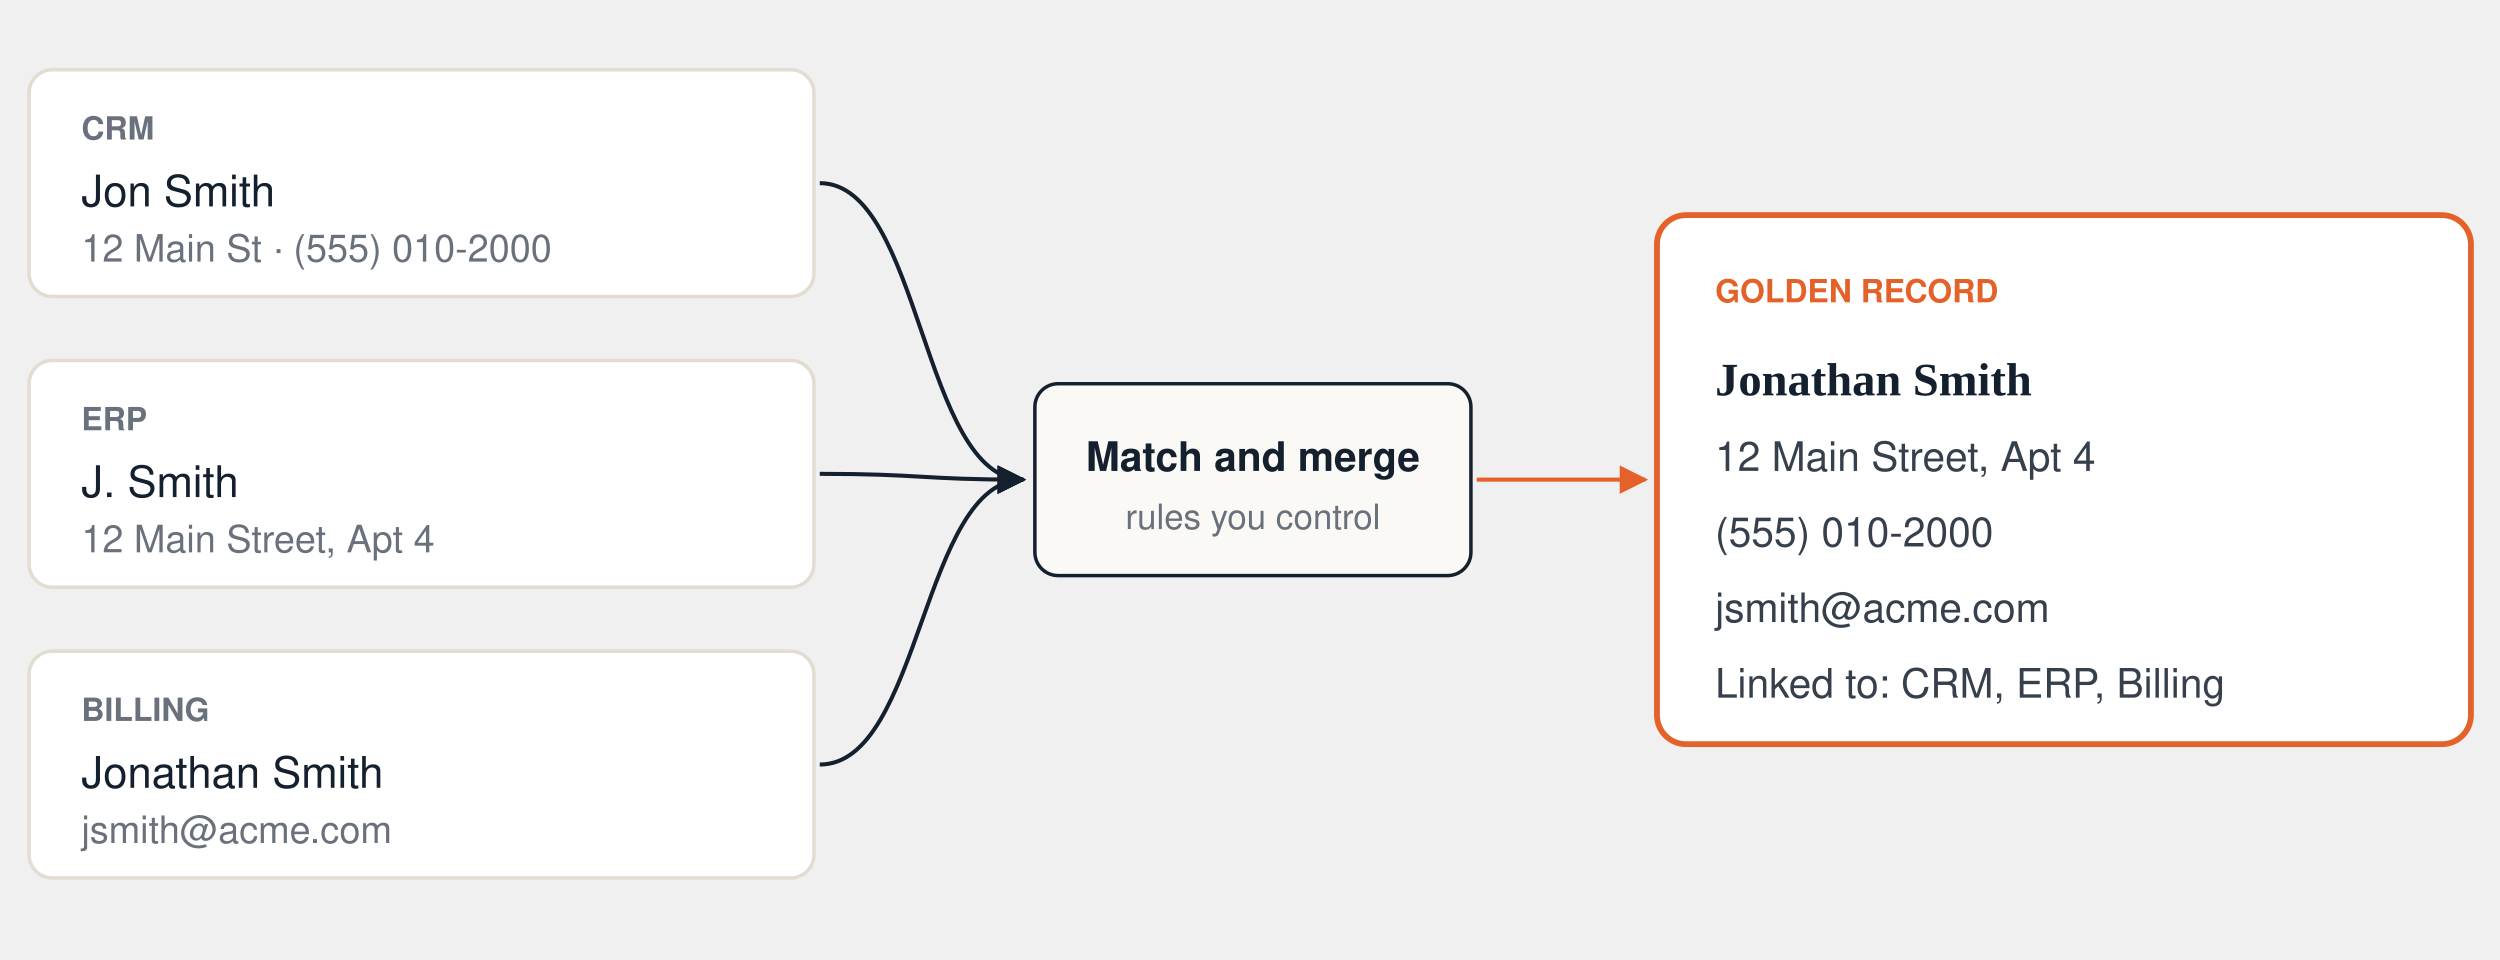
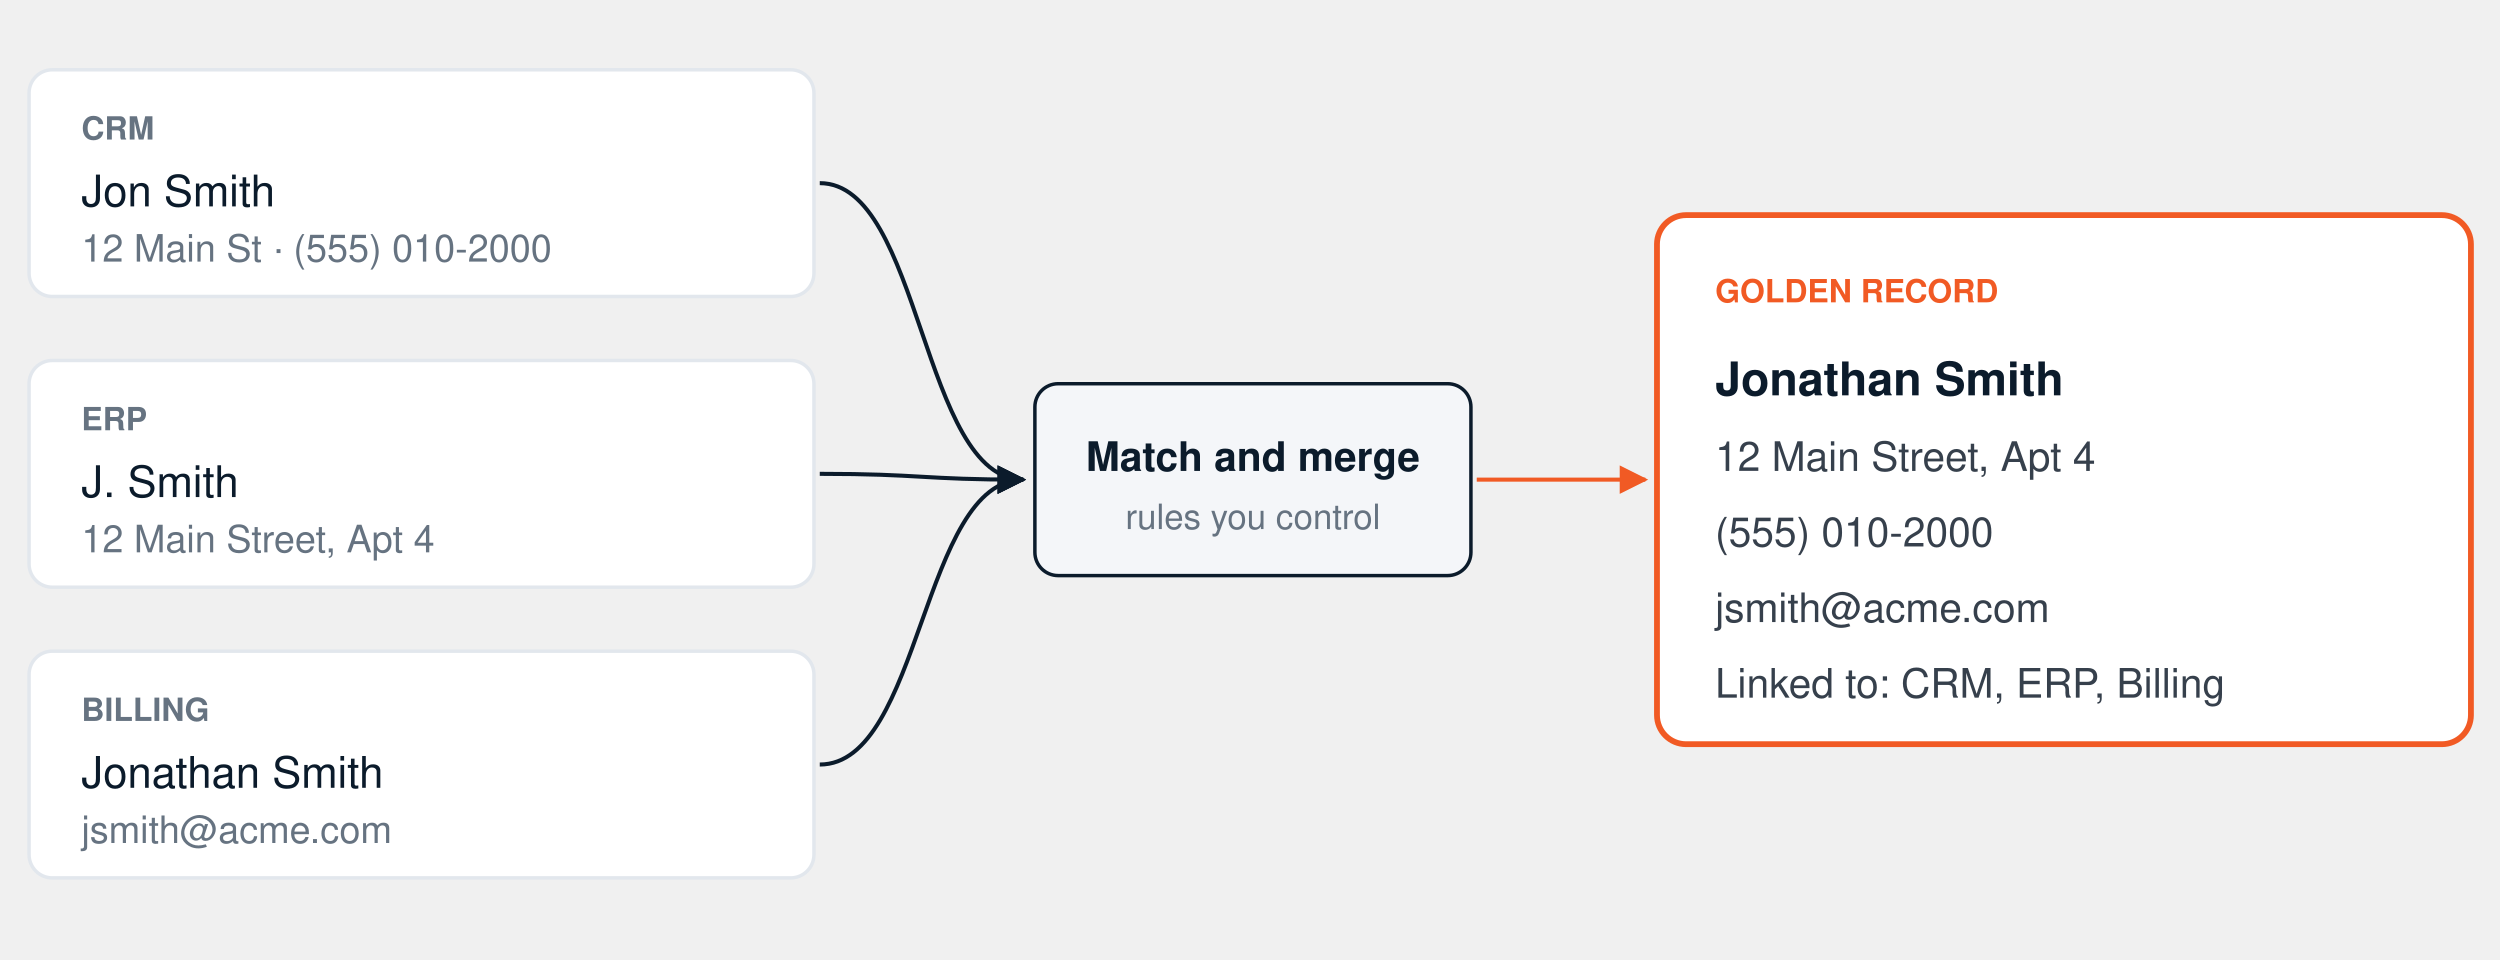
<svg xmlns="http://www.w3.org/2000/svg" viewBox="0 0 860 330" role="img" aria-label="Three records for the same customer from CRM, ERP and billing are matched and merged into one golden record">
  <defs>
    <marker id="a" viewBox="0 0 10 10" refX="9" refY="5" markerWidth="7" markerHeight="7" orient="auto">
-       <path d="M0,0 L10,5 L0,10 z" fill="#14202E" />
+       <path d="M0,0 L10,5 L0,10 z" fill="#0B1B2B" />
    </marker>
    <marker id="o" viewBox="0 0 10 10" refX="9" refY="5" markerWidth="7" markerHeight="7" orient="auto">
-       <path d="M0,0 L10,5 L0,10 z" fill="#E4622A" />
+       <path d="M0,0 L10,5 L0,10 z" fill="#F15A24" />
    </marker>
  </defs>
-   <rect x="10" y="24" width="270" height="78" rx="8" fill="#fff" stroke="#E2DCD1" stroke-width="1.2" />
-   <text x="28" y="48" font-family="IBM Plex Sans, -apple-system, Segoe UI, Helvetica, Arial, sans-serif" font-size="11" font-weight="600" fill="#69717C" text-anchor="start">CRM</text>
-   <text x="28" y="71" font-family="IBM Plex Sans, -apple-system, Segoe UI, Helvetica, Arial, sans-serif" font-size="15" font-weight="500" fill="#14202E" text-anchor="start">Jon Smith</text>
-   <text x="28" y="90" font-family="IBM Plex Sans, -apple-system, Segoe UI, Helvetica, Arial, sans-serif" font-size="13" font-weight="400" fill="#69717C" text-anchor="start">12 Main St · (555) 010-2000</text>
-   <path d="M282,63 C317.0,63 317.0,165 352,165" fill="none" stroke="#14202E" stroke-width="1.4" marker-end="url(#a)" />
-   <rect x="10" y="124" width="270" height="78" rx="8" fill="#fff" stroke="#E2DCD1" stroke-width="1.2" />
-   <text x="28" y="148" font-family="IBM Plex Sans, -apple-system, Segoe UI, Helvetica, Arial, sans-serif" font-size="11" font-weight="600" fill="#69717C" text-anchor="start">ERP</text>
-   <text x="28" y="171" font-family="IBM Plex Sans, -apple-system, Segoe UI, Helvetica, Arial, sans-serif" font-size="15" font-weight="500" fill="#14202E" text-anchor="start">J. Smith</text>
-   <text x="28" y="190" font-family="IBM Plex Sans, -apple-system, Segoe UI, Helvetica, Arial, sans-serif" font-size="13" font-weight="400" fill="#69717C" text-anchor="start">12 Main Street, Apt 4</text>
-   <path d="M282,163 C317.0,163 317.0,165 352,165" fill="none" stroke="#14202E" stroke-width="1.4" marker-end="url(#a)" />
-   <rect x="10" y="224" width="270" height="78" rx="8" fill="#fff" stroke="#E2DCD1" stroke-width="1.2" />
-   <text x="28" y="248" font-family="IBM Plex Sans, -apple-system, Segoe UI, Helvetica, Arial, sans-serif" font-size="11" font-weight="600" fill="#69717C" text-anchor="start">BILLING</text>
-   <text x="28" y="271" font-family="IBM Plex Sans, -apple-system, Segoe UI, Helvetica, Arial, sans-serif" font-size="15" font-weight="500" fill="#14202E" text-anchor="start">Jonathan Smith</text>
-   <text x="28" y="290" font-family="IBM Plex Sans, -apple-system, Segoe UI, Helvetica, Arial, sans-serif" font-size="13" font-weight="400" fill="#69717C" text-anchor="start">jsmith@acme.com</text>
-   <path d="M282,263 C317.0,263 317.0,165 352,165" fill="none" stroke="#14202E" stroke-width="1.4" marker-end="url(#a)" />
-   <rect x="356" y="132" width="150" height="66" rx="8" fill="#FBF9F5" stroke="#14202E" stroke-width="1.2" />
-   <text x="431" y="162" font-family="IBM Plex Sans, -apple-system, Segoe UI, Helvetica, Arial, sans-serif" font-size="14" font-weight="600" fill="#14202E" text-anchor="middle">Match and merge</text>
-   <text x="431" y="182" font-family="IBM Plex Sans, -apple-system, Segoe UI, Helvetica, Arial, sans-serif" font-size="12" font-weight="400" fill="#69717C" text-anchor="middle">rules you control</text>
-   <path d="M508,165 C537.0,165 537.0,165 566,165" fill="none" stroke="#E4622A" stroke-width="1.4" marker-end="url(#o)" />
-   <rect x="570" y="74" width="280" height="182" rx="10" fill="#fff" stroke="#E4622A" stroke-width="2" />
-   <text x="590" y="104" font-family="IBM Plex Sans, -apple-system, Segoe UI, Helvetica, Arial, sans-serif" font-size="11" font-weight="700" fill="#E4622A" text-anchor="start">GOLDEN RECORD</text>
-   <text x="590" y="136" font-family="Source Serif 4, Georgia, serif" font-size="16" font-weight="600" fill="#14202E" text-anchor="start">Jonathan Smith</text>
-   <text x="590" y="162" font-family="IBM Plex Sans, -apple-system, Segoe UI, Helvetica, Arial, sans-serif" font-size="14" font-weight="400" fill="#36404c" text-anchor="start">12 Main Street, Apt 4</text>
-   <text x="590" y="188" font-family="IBM Plex Sans, -apple-system, Segoe UI, Helvetica, Arial, sans-serif" font-size="14" font-weight="400" fill="#36404c" text-anchor="start">(555) 010-2000</text>
-   <text x="590" y="214" font-family="IBM Plex Sans, -apple-system, Segoe UI, Helvetica, Arial, sans-serif" font-size="14" font-weight="400" fill="#36404c" text-anchor="start">jsmith@acme.com</text>
-   <text x="590" y="240" font-family="IBM Plex Sans, -apple-system, Segoe UI, Helvetica, Arial, sans-serif" font-size="14" font-weight="400" fill="#36404c" text-anchor="start">Linked to: CRM, ERP, Billing</text>
+   <rect x="10" y="24" width="270" height="78" rx="8" fill="#fff" stroke="#E2E7ED" stroke-width="1.2" />
+   <text x="28" y="48" font-family="Plus Jakarta Sans, -apple-system, Segoe UI, Helvetica, Arial, sans-serif" font-size="11" font-weight="600" fill="#667381" text-anchor="start">CRM</text>
+   <text x="28" y="71" font-family="Plus Jakarta Sans, -apple-system, Segoe UI, Helvetica, Arial, sans-serif" font-size="15" font-weight="500" fill="#0B1B2B" text-anchor="start">Jon Smith</text>
+   <text x="28" y="90" font-family="Plus Jakarta Sans, -apple-system, Segoe UI, Helvetica, Arial, sans-serif" font-size="13" font-weight="400" fill="#667381" text-anchor="start">12 Main St · (555) 010-2000</text>
+   <path d="M282,63 C317.0,63 317.0,165 352,165" fill="none" stroke="#0B1B2B" stroke-width="1.4" marker-end="url(#a)" />
+   <rect x="10" y="124" width="270" height="78" rx="8" fill="#fff" stroke="#E2E7ED" stroke-width="1.2" />
+   <text x="28" y="148" font-family="Plus Jakarta Sans, -apple-system, Segoe UI, Helvetica, Arial, sans-serif" font-size="11" font-weight="600" fill="#667381" text-anchor="start">ERP</text>
+   <text x="28" y="171" font-family="Plus Jakarta Sans, -apple-system, Segoe UI, Helvetica, Arial, sans-serif" font-size="15" font-weight="500" fill="#0B1B2B" text-anchor="start">J. Smith</text>
+   <text x="28" y="190" font-family="Plus Jakarta Sans, -apple-system, Segoe UI, Helvetica, Arial, sans-serif" font-size="13" font-weight="400" fill="#667381" text-anchor="start">12 Main Street, Apt 4</text>
+   <path d="M282,163 C317.0,163 317.0,165 352,165" fill="none" stroke="#0B1B2B" stroke-width="1.4" marker-end="url(#a)" />
+   <rect x="10" y="224" width="270" height="78" rx="8" fill="#fff" stroke="#E2E7ED" stroke-width="1.2" />
+   <text x="28" y="248" font-family="Plus Jakarta Sans, -apple-system, Segoe UI, Helvetica, Arial, sans-serif" font-size="11" font-weight="600" fill="#667381" text-anchor="start">BILLING</text>
+   <text x="28" y="271" font-family="Plus Jakarta Sans, -apple-system, Segoe UI, Helvetica, Arial, sans-serif" font-size="15" font-weight="500" fill="#0B1B2B" text-anchor="start">Jonathan Smith</text>
+   <text x="28" y="290" font-family="Plus Jakarta Sans, -apple-system, Segoe UI, Helvetica, Arial, sans-serif" font-size="13" font-weight="400" fill="#667381" text-anchor="start">jsmith@acme.com</text>
+   <path d="M282,263 C317.0,263 317.0,165 352,165" fill="none" stroke="#0B1B2B" stroke-width="1.4" marker-end="url(#a)" />
+   <rect x="356" y="132" width="150" height="66" rx="8" fill="#F4F6F9" stroke="#0B1B2B" stroke-width="1.2" />
+   <text x="431" y="162" font-family="Plus Jakarta Sans, -apple-system, Segoe UI, Helvetica, Arial, sans-serif" font-size="14" font-weight="600" fill="#0B1B2B" text-anchor="middle">Match and merge</text>
+   <text x="431" y="182" font-family="Plus Jakarta Sans, -apple-system, Segoe UI, Helvetica, Arial, sans-serif" font-size="12" font-weight="400" fill="#667381" text-anchor="middle">rules you control</text>
+   <path d="M508,165 C537.0,165 537.0,165 566,165" fill="none" stroke="#F15A24" stroke-width="1.4" marker-end="url(#o)" />
+   <rect x="570" y="74" width="280" height="182" rx="10" fill="#fff" stroke="#F15A24" stroke-width="2" />
+   <text x="590" y="104" font-family="Plus Jakarta Sans, -apple-system, Segoe UI, Helvetica, Arial, sans-serif" font-size="11" font-weight="700" fill="#F15A24" text-anchor="start">GOLDEN RECORD</text>
+   <text x="590" y="136" font-family="Plus Jakarta Sans, -apple-system, Segoe UI, Helvetica, Arial, sans-serif" font-size="16" font-weight="600" fill="#0B1B2B" text-anchor="start">Jonathan Smith</text>
+   <text x="590" y="162" font-family="Plus Jakarta Sans, -apple-system, Segoe UI, Helvetica, Arial, sans-serif" font-size="14" font-weight="400" fill="#36404c" text-anchor="start">12 Main Street, Apt 4</text>
+   <text x="590" y="188" font-family="Plus Jakarta Sans, -apple-system, Segoe UI, Helvetica, Arial, sans-serif" font-size="14" font-weight="400" fill="#36404c" text-anchor="start">(555) 010-2000</text>
+   <text x="590" y="214" font-family="Plus Jakarta Sans, -apple-system, Segoe UI, Helvetica, Arial, sans-serif" font-size="14" font-weight="400" fill="#36404c" text-anchor="start">jsmith@acme.com</text>
+   <text x="590" y="240" font-family="Plus Jakarta Sans, -apple-system, Segoe UI, Helvetica, Arial, sans-serif" font-size="14" font-weight="400" fill="#36404c" text-anchor="start">Linked to: CRM, ERP, Billing</text>
</svg>
